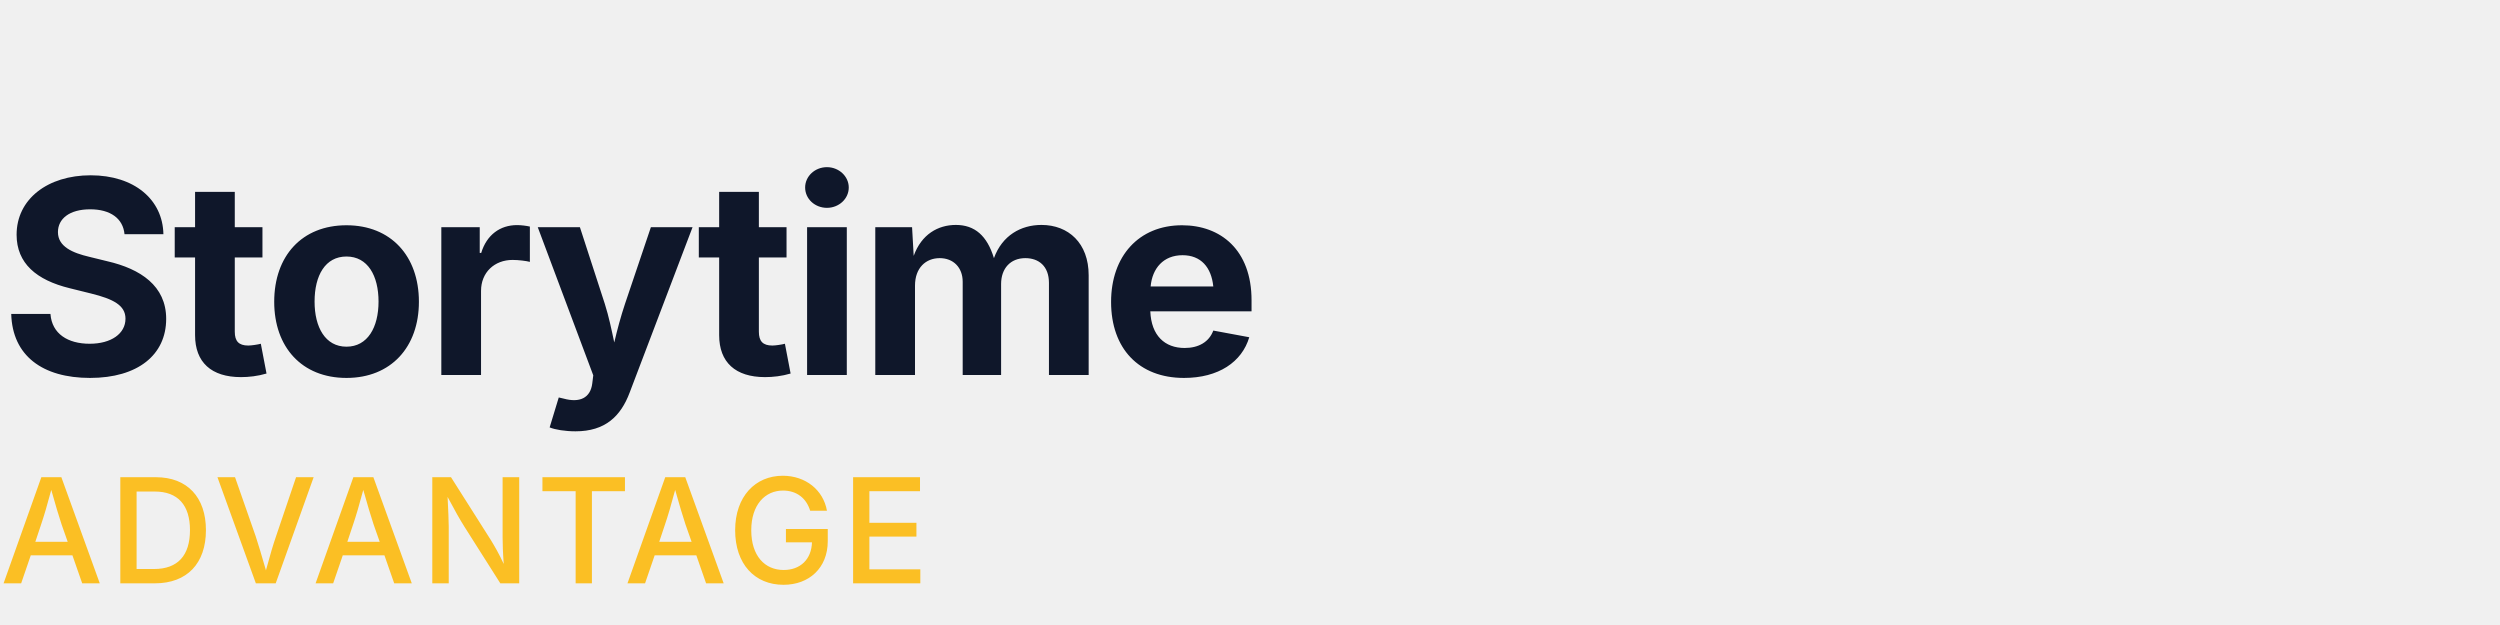
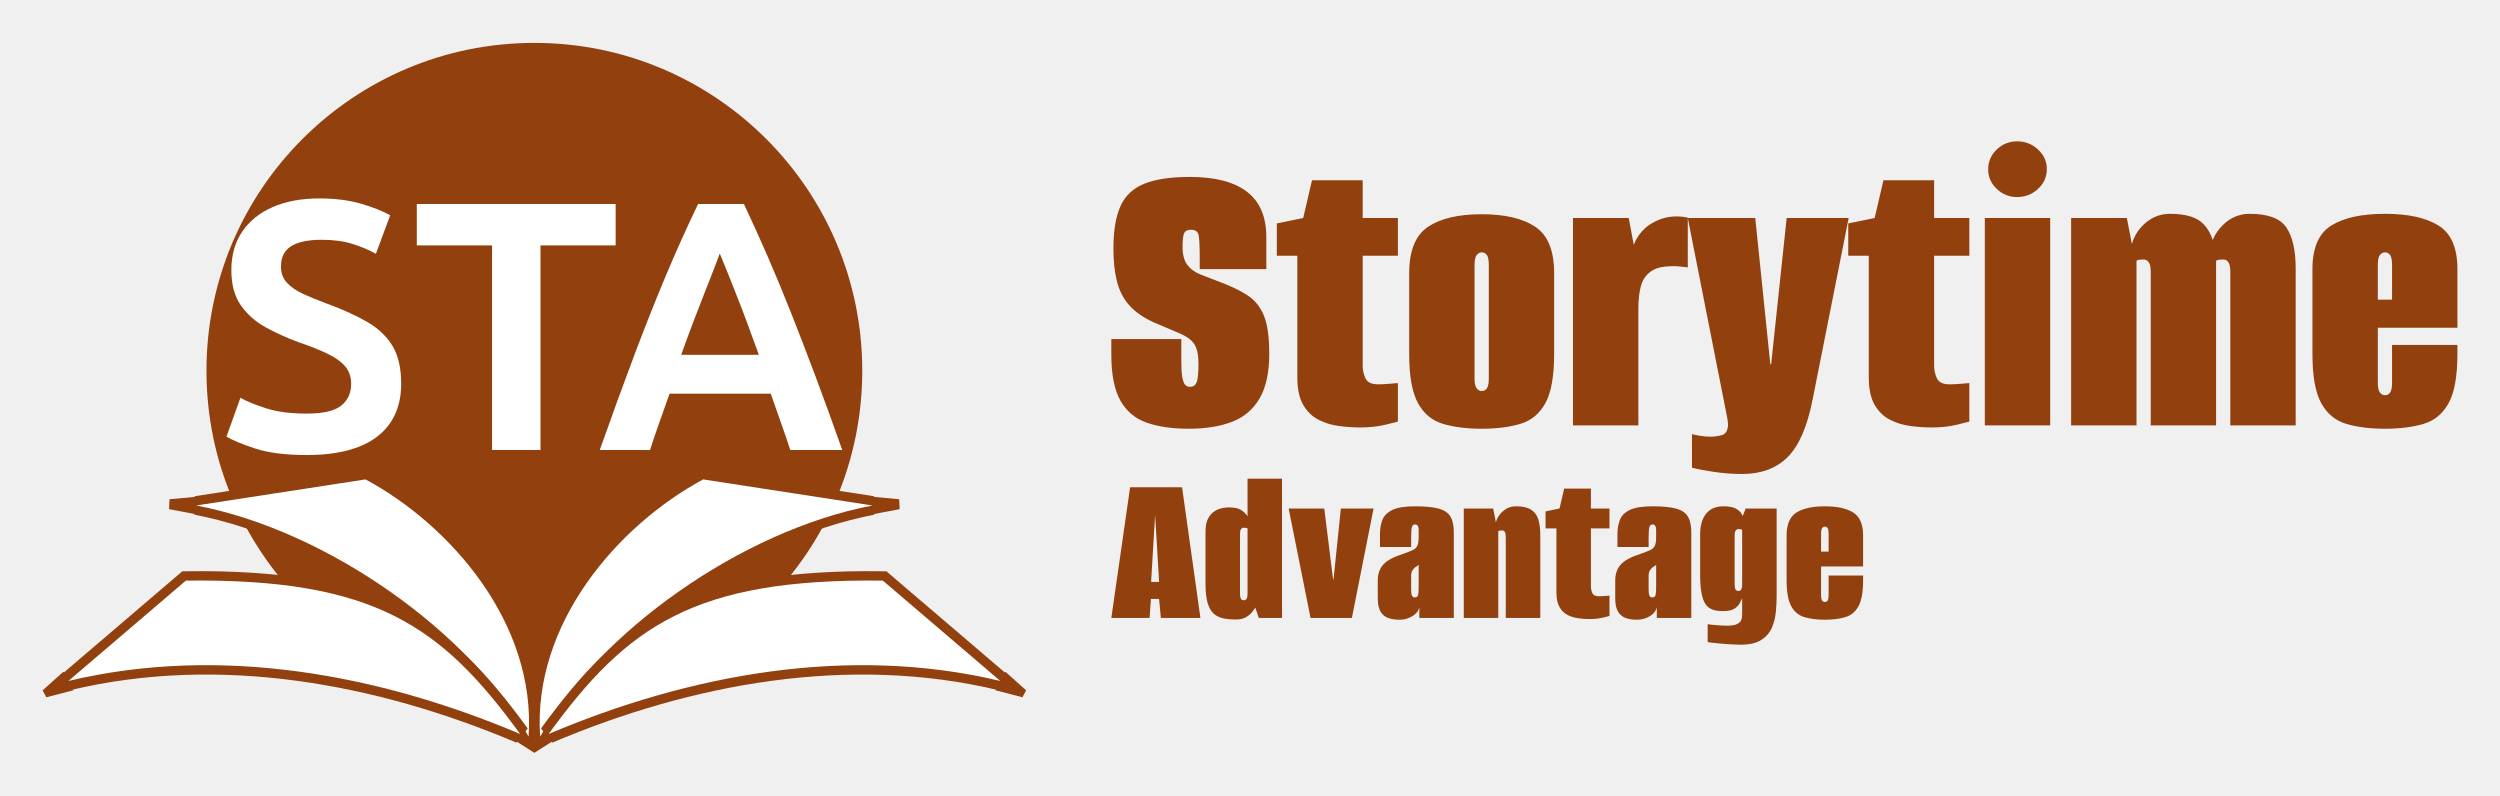
- <svg xmlns="http://www.w3.org/2000/svg" viewBox="0 0 240 60" width="240" height="60" role="img" aria-label="Storytime Advantage">
-   <g fill="#0f172a" font-family="Inter, system-ui, -apple-system, sans-serif" font-weight="700">
-     <text x="0" y="36" font-size="26" letter-spacing="-0.5">Storytime</text>
-     <text x="0" y="56" font-size="14" font-weight="500" fill="#fbbf24" letter-spacing="0.5">ADVANTAGE</text>
+ <svg xmlns="http://www.w3.org/2000/svg" viewBox="37.59 -2.9 1461.6 464.88" width="377" height="120" role="img" aria-labelledby="storytime-advantage-title">
+   <g>
+     <circle cx="350" cy="213.7" r="191.7" fill="#92400e" />
+     <path fill="#92400e" d="M152.56 287.33L136.71 288.8L136.43 294.6L152.08 297.57ZM547.44 287.33L563.29 288.8L563.57 294.6L547.92 297.57ZM74.68 389.63L62.49 400.52L64.67 404.58L80.48 400.47ZM625.32 389.63L637.51 400.52L635.33 404.58L619.52 400.47ZM333.94 426.81L366.06 426.81L350 437.07Z" />
+     <path fill="#92400e" stroke="#92400e" stroke-width="10.98" stroke-linejoin="miter" stroke-miterlimit="3" d="M251.3 277.2L152.32 292.45C229.25 307.12 312.88 367 346.62 427.57C351.12 361.62 301.25 304.12 251.3 277.2ZM448.7 277.2L547.68 292.45C470.75 307.12 387.12 367 353.38 427.57C348.88 361.62 398.75 304.12 448.7 277.2Z" />
+     <path fill="#ffffff" d="M251.3 277.2L152.32 292.45C229.25 307.12 312.88 367 346.62 427.57C351.12 361.62 301.25 304.12 251.3 277.2ZM448.7 277.2L547.68 292.45C470.75 307.12 387.12 367 353.38 427.57C348.88 361.62 398.75 304.12 448.7 277.2Z" />
+     <path fill="#92400e" stroke="#92400e" stroke-width="10.98" stroke-linejoin="miter" stroke-miterlimit="3" d="M146.25 336.38L77.58 395.05C166.25 373.88 259.25 391.12 341.68 426.05C295.75 362.88 256.5 335 146.25 336.38ZM553.75 336.38L622.42 395.05C533.75 373.88 440.75 391.12 358.32 426.05C404.25 362.88 443.5 335 553.75 336.38Z" />
+     <path fill="#ffffff" d="M146.25 336.38L77.58 395.05C166.25 373.88 259.25 391.12 341.68 426.05C295.75 362.88 256.5 335 146.25 336.38ZM553.75 336.38L622.42 395.05C533.75 373.88 440.75 391.12 358.32 426.05C404.25 362.88 443.5 335 553.75 336.38Z" />
+     <path fill="#ffffff" d="M216.89 262.96C204.55 262.96 194.52 261.68 186.81 259.15C179.09 256.6 173.49 254.29 170 252.22L178.14 229.5C182.09 231.68 187.22 233.76 193.55 235.75C199.88 237.74 207.66 238.73 216.89 238.73C226.47 238.73 233.2 237.18 237.07 234.06C240.94 230.95 242.88 226.72 242.88 221.35C242.88 217.31 241.75 213.93 239.48 211.21C237.22 208.5 233.81 206.04 229.27 203.82C224.72 201.61 218.95 199.31 211.97 196.92C205.36 194.5 199.06 191.65 193.06 188.36C187.06 185.08 182.19 180.8 178.46 175.53C174.72 170.25 172.85 163.36 172.85 154.85C172.85 146.14 174.95 138.66 179.16 132.42C183.36 126.18 189.3 121.37 196.97 118C204.65 114.63 213.75 112.94 224.26 112.94C233.53 112.94 241.66 113.97 248.67 116.02C255.67 118.08 261.35 120.34 265.71 122.8L257.35 145.31C253.34 143.06 248.78 141.13 243.66 139.53C238.54 137.92 232.58 137.11 225.76 137.11C217.74 137.11 211.75 138.37 207.79 140.87C203.83 143.38 201.85 147.31 201.85 152.67C201.85 156.55 203.02 159.75 205.38 162.27C207.73 164.8 210.91 166.97 214.92 168.81C218.93 170.64 223.46 172.49 228.51 174.36C237.95 177.82 245.9 181.42 252.35 185.17C258.8 188.93 263.71 193.59 267.08 199.18C270.45 204.76 272.14 212.16 272.14 221.35C272.14 230.17 270.06 237.69 265.91 243.92C261.76 250.14 255.6 254.87 247.42 258.11C239.24 261.34 229.06 262.96 216.89 262.96ZM325.26 260L325.26 140.38L281.27 140.38L281.27 116.21L397.52 116.21L397.52 140.38L353.58 140.38L353.58 260L325.26 260ZM388.23 260C395.49 239.53 402.26 220.96 408.54 204.29C414.81 187.62 420.96 172.14 426.98 157.83C433 143.54 439.24 129.66 445.71 116.21L472.52 116.21C477.3 126.31 481.97 136.64 486.56 147.2C491.14 157.77 495.71 168.82 500.28 180.35C504.84 191.88 509.58 204.19 514.49 217.28C519.4 230.37 524.57 244.61 530 260L499.6 260C497.84 254.54 495.96 249.05 493.97 243.53C491.99 238.01 490.06 232.53 488.19 227.06L429.05 227.06C427.15 232.53 425.21 238.01 423.22 243.53C421.23 249.05 419.37 254.54 417.64 260L388.23 260ZM435.85 204.34L481.24 204.34C478.92 197.94 476.67 191.81 474.5 185.93C472.32 180.05 470.22 174.58 468.22 169.53C466.21 164.48 464.39 159.89 462.75 155.76C461.1 151.63 459.66 148.09 458.41 145.15C457.31 148.09 455.96 151.63 454.37 155.76C452.78 159.89 450.98 164.48 448.97 169.53C446.97 174.58 444.85 180.05 442.62 185.93C440.39 191.81 438.13 197.94 435.85 204.34Z" />
  </g>
+   <path fill="#92400e" d="M732.63 247.58C722.99 247.58 714.79 246.39 708.01 244.03C701.23 241.66 696.09 237.33 692.58 231.05C689.07 224.76 687.31 215.82 687.31 204.23L687.31 195.16C694.17 195.16 700.99 195.16 707.77 195.16C714.54 195.16 721.36 195.16 728.22 195.16L728.22 207.65C728.22 212.06 728.42 215.37 728.83 217.57C729.24 219.78 729.81 221.25 730.55 221.98C731.28 222.72 732.22 223.09 733.36 223.09C735.16 223.09 736.42 222.23 737.16 220.51C737.89 218.8 738.26 215.17 738.26 209.61C738.26 204.39 737.44 200.55 735.81 198.1C734.18 195.65 731.44 193.61 727.61 191.98C723.77 190.35 718.58 188.14 712.05 185.37C706.01 182.59 701.28 179.28 697.85 175.45C694.42 171.61 692.01 166.96 690.62 161.48C689.23 156.01 688.54 149.61 688.54 142.26C688.54 131.97 689.89 123.76 692.58 117.64C695.27 111.52 699.89 107.11 706.42 104.41C712.95 101.72 721.93 100.37 733.36 100.37C748.06 100.37 759.16 103.27 766.67 109.07C774.18 114.87 777.94 123.73 777.94 135.64L777.94 154.26C771.41 154.26 764.92 154.26 758.47 154.26C752.02 154.26 745.53 154.26 739 154.26L739 147.89C739 141.2 738.79 136.75 738.38 134.54C737.97 132.34 736.46 131.24 733.85 131.24C731.73 131.24 730.38 131.97 729.81 133.44C729.24 134.91 728.95 137.44 728.95 141.03C728.95 145.77 729.89 149.36 731.77 151.81C733.65 154.26 736.14 156.1 739.24 157.32C742.34 158.55 745.61 159.81 749.04 161.12C756.22 163.73 762.06 166.47 766.55 169.32C771.04 172.18 774.35 176.18 776.47 181.32C778.59 186.47 779.65 193.94 779.65 203.74C779.65 214.68 777.78 223.37 774.02 229.82C770.26 236.27 764.88 240.84 757.86 243.54C750.83 246.23 742.42 247.58 732.63 247.58ZM832.8 246.84C828.89 246.84 824.76 246.56 820.44 245.99C816.11 245.42 812.11 244.19 808.43 242.31C804.76 240.44 801.78 237.54 799.49 233.62C797.21 229.7 796.06 224.31 796.06 217.45L796.06 146.42L784.06 146.42L784.06 127.56L799.49 124.38L804.64 102.33L834.27 102.33L834.27 124.38L854.85 124.38L854.85 146.42L834.27 146.42L834.27 210.84C834.27 213.29 834.8 215.7 835.87 218.06C836.93 220.43 839.42 221.62 843.34 221.62C845.3 221.62 847.7 221.49 850.56 221.25C853.42 221 854.85 220.88 854.85 220.88L854.85 243.41C854.85 243.41 852.56 243.99 847.99 245.13C843.42 246.27 838.36 246.84 832.8 246.84ZM903.84 247.58C895.18 247.58 887.67 246.64 881.3 244.76C874.93 242.89 870.03 238.84 866.61 232.64C863.18 226.43 861.46 216.88 861.46 203.98L861.46 156.71C861.46 143.48 865.14 134.42 872.48 129.52C879.83 124.62 890.28 122.17 903.84 122.17C917.39 122.17 927.84 124.62 935.19 129.52C942.54 134.42 946.21 143.48 946.21 156.71L946.21 203.74C946.21 216.8 944.49 226.43 941.07 232.64C937.64 238.84 932.74 242.89 926.37 244.76C920 246.64 912.49 247.58 903.84 247.58ZM903.84 225.53C905.14 225.53 906.16 225.01 906.9 223.94C907.63 222.88 908 220.96 908 218.19L908 151.81C908 149.03 907.63 147.12 906.9 146.05C906.16 144.99 905.14 144.46 903.84 144.46C902.69 144.46 901.71 144.99 900.9 146.05C900.08 147.12 899.67 149.03 899.67 151.81L899.67 218.19C899.67 220.96 900.08 222.88 900.9 223.94C901.71 225.01 902.69 225.53 903.84 225.53ZM957.23 245.62L957.23 124.38L989.81 124.38L992.75 140.05C993.89 137.11 995.48 134.5 997.52 132.21C999.56 129.93 1001.89 128.13 1004.5 126.83C1010.38 123.56 1016.99 122.66 1024.34 124.13L1024.34 153.28C1024.34 153.28 1023 153.12 1020.3 152.79C1017.61 152.46 1014.5 152.46 1010.99 152.79C1007.48 153.12 1004.58 154.18 1002.3 155.97C999.52 158.1 997.68 160.99 996.79 164.67C995.89 168.34 995.44 172.55 995.44 177.28L995.44 245.62L957.23 245.62ZM1056.18 274.03C1050.63 274.03 1045.12 273.62 1039.65 272.81C1034.18 271.99 1029.89 271.17 1026.79 270.36L1026.79 250.76C1028.1 251.09 1029.73 251.41 1031.69 251.74C1033.65 252.07 1035.69 252.23 1037.81 252.23C1039.61 252.23 1041.69 251.95 1044.06 251.37C1046.43 250.8 1047.69 248.8 1047.86 245.37C1047.86 244.23 1047.73 243.01 1047.49 241.7C1047.24 240.39 1046.96 238.92 1046.63 237.29L1024.34 124.38L1063.78 124.38L1072.59 209.86L1073.08 209.86L1082.15 124.38L1118.4 124.38L1097.33 230.43C1094.23 246.27 1089.37 257.5 1082.76 264.11C1076.15 270.72 1067.29 274.03 1056.18 274.03ZM1166.89 246.84C1162.98 246.84 1158.85 246.56 1154.53 245.99C1150.2 245.42 1146.2 244.19 1142.52 242.31C1138.85 240.44 1135.87 237.54 1133.58 233.62C1131.3 229.7 1130.15 224.31 1130.15 217.45L1130.15 146.42L1118.15 146.42L1118.15 127.56L1133.58 124.38L1138.73 102.33L1168.36 102.33L1168.36 124.38L1188.94 124.38L1188.94 146.42L1168.36 146.42L1168.36 210.84C1168.36 213.29 1168.89 215.7 1169.96 218.06C1171.02 220.43 1173.51 221.62 1177.43 221.62C1179.39 221.62 1181.79 221.49 1184.65 221.25C1187.51 221 1188.94 220.88 1188.94 220.88L1188.94 243.41C1188.94 243.41 1186.65 243.99 1182.08 245.13C1177.51 246.27 1172.44 246.84 1166.89 246.84ZM1198 245.62L1198 124.38L1236.21 124.38L1236.21 245.62L1198 245.62ZM1216.86 112.13C1212.29 112.13 1208.33 110.54 1204.98 107.35C1201.63 104.17 1199.96 100.37 1199.96 95.96C1199.96 91.39 1201.63 87.51 1204.98 84.33C1208.33 81.15 1212.29 79.55 1216.86 79.55C1221.6 79.55 1225.68 81.15 1229.11 84.33C1232.54 87.51 1234.25 91.31 1234.25 95.72C1234.25 100.29 1232.54 104.17 1229.11 107.35C1225.68 110.54 1221.6 112.13 1216.86 112.13ZM1248.46 245.62L1248.46 124.38L1281.03 124.38L1283.97 139.56C1285.44 134.5 1288.22 130.3 1292.3 126.95C1296.38 123.6 1301.03 121.93 1306.26 121.93C1315.4 121.93 1321.9 123.89 1325.73 127.81C1329.57 131.72 1331.98 137.44 1332.96 144.95L1329.53 144.71C1330.02 138.5 1332.51 133.16 1337 128.66C1341.49 124.17 1346.76 121.93 1352.8 121.93C1363.58 121.93 1370.76 124.62 1374.35 130.01C1377.94 135.4 1379.74 143.4 1379.74 154.01L1379.74 245.62L1341.53 245.62L1341.53 155.48C1341.53 153.2 1341.16 151.48 1340.43 150.34C1339.69 149.2 1338.67 148.63 1337.37 148.63C1336.71 148.63 1335.98 148.67 1335.16 148.75C1334.35 148.83 1333.69 149.03 1333.2 149.36L1333.2 245.62L1294.99 245.62L1294.99 155.48C1294.99 153.2 1294.63 151.48 1293.89 150.34C1293.16 149.2 1292.14 148.63 1290.83 148.63C1290.18 148.63 1289.44 148.67 1288.63 148.75C1287.81 148.83 1287.16 149.03 1286.67 149.36L1286.67 245.62L1248.46 245.62ZM1431.91 247.58C1423.26 247.58 1415.75 246.64 1409.38 244.76C1403.01 242.89 1398.11 238.84 1394.68 232.64C1391.25 226.43 1389.54 216.88 1389.54 203.98L1389.54 154.26C1389.54 141.85 1393.21 133.36 1400.56 128.79C1407.91 124.22 1418.36 121.93 1431.91 121.93C1445.46 121.93 1455.92 124.22 1463.26 128.79C1470.61 133.36 1474.29 141.85 1474.29 154.26L1474.29 188.55L1427.75 188.55L1427.75 220.64C1427.75 223.41 1428.15 225.33 1428.97 226.39C1429.79 227.45 1430.77 227.98 1431.91 227.98C1433.22 227.98 1434.24 227.45 1434.97 226.39C1435.71 225.33 1436.08 223.41 1436.08 220.64L1436.08 198.59L1474.29 198.59L1474.29 203.74C1474.29 216.8 1472.57 226.43 1469.14 232.64C1465.71 238.84 1460.81 242.89 1454.45 244.76C1448.08 246.64 1440.57 247.58 1431.91 247.58ZM1427.75 172.14L1436.08 172.14L1436.08 151.81C1436.08 149.03 1435.71 147.12 1434.97 146.05C1434.24 144.99 1433.22 144.46 1431.91 144.46C1430.77 144.46 1429.79 144.99 1428.97 146.05C1428.15 147.12 1427.75 149.03 1427.75 151.81L1427.75 172.14Z" />
+   <path fill="#92400e" d="M687.31 358.21L698.3 281.81L728.68 281.81L739.41 358.21L716.27 358.21L715.24 347.09L710.45 347.09L709.68 358.21L687.31 358.21ZM710.58 337.14L715.24 337.14L712.91 297.97L710.58 337.14ZM759.96 359.11C757.55 359.11 755.29 358.92 753.18 358.53C751.07 358.14 749.19 357.3 747.55 356.01C745.92 354.72 744.65 352.67 743.74 349.87C742.84 347.07 742.38 343.21 742.38 338.3L742.38 307.66C742.38 304.47 742.88 301.95 743.87 300.1C744.86 298.25 746.09 296.85 747.55 295.9C749.02 294.95 750.51 294.33 752.01 294.02C753.52 293.72 754.84 293.57 755.96 293.57C759.4 293.57 761.9 294.13 763.45 295.25C765.01 296.37 766.17 297.54 766.95 298.74L766.95 276.77L787.11 276.77L787.11 358.21L773.54 358.21L771.47 352.13C771.12 352.73 770.52 353.6 769.66 354.72C768.8 355.84 767.59 356.85 766.04 357.75C764.49 358.66 762.46 359.11 759.96 359.11ZM764.75 347.87C765.09 347.87 765.39 347.8 765.65 347.67C765.91 347.54 766.15 347.33 766.36 347.02C766.58 346.72 766.73 346.34 766.82 345.86C766.9 345.39 766.95 344.76 766.95 343.99L766.95 305.85C766.95 305.85 766.84 305.81 766.62 305.72C766.41 305.64 766.15 305.57 765.85 305.53C765.54 305.49 765.18 305.46 764.75 305.46C764.4 305.46 764.1 305.53 763.84 305.66C763.58 305.79 763.35 306 763.13 306.3C762.92 306.61 762.76 306.99 762.68 307.47C762.59 307.94 762.55 308.57 762.55 309.34L762.55 343.99C762.55 344.94 762.64 345.71 762.81 346.31C762.98 346.92 763.24 347.33 763.58 347.54C763.93 347.76 764.32 347.87 764.75 347.87ZM803.79 358.21L790.99 294.22L811.8 294.22L816.97 335.71L817.23 335.71L821.5 294.22L840.63 294.22L827.96 358.21L803.79 358.21ZM855.75 359.24C853.34 359.24 851.19 358.92 849.29 358.27C847.39 357.62 845.89 356.4 844.77 354.59C843.65 352.78 843.09 350.15 843.09 346.7L843.09 336.23C843.09 332.44 844.18 329.34 846.38 326.92C848.58 324.51 852.44 322.44 857.95 320.72C860.45 319.86 862.35 319.1 863.64 318.46C864.93 317.81 865.81 316.95 866.29 315.87C866.76 314.79 867 313.18 867 311.02L867 306.89C867 306.2 866.94 305.62 866.81 305.14C866.68 304.67 866.46 304.28 866.16 303.98C865.86 303.68 865.41 303.53 864.8 303.53C863.94 303.53 863.36 304.06 863.06 305.14C862.76 306.22 862.61 308.27 862.61 311.28L862.61 316.71L844.38 316.71L844.38 309.34C844.38 306.15 844.85 303.33 845.8 300.88C846.75 298.42 848.69 296.48 851.62 295.06C854.55 293.64 858.94 292.93 864.8 292.93C870.66 292.93 875.23 293.36 878.51 294.22C881.78 295.08 884.11 296.61 885.49 298.81C886.86 301 887.55 304.17 887.55 308.31L887.55 358.21L867.39 358.21L867.39 351.87C866.96 354.03 865.6 355.79 863.32 357.17C861.03 358.55 858.51 359.24 855.75 359.24ZM864.8 346.18C865.84 346.18 866.46 345.71 866.68 344.76C866.89 343.82 867 342.26 867 340.11L867 327.05C866.83 327.4 866.44 327.72 865.84 328.02C865.23 328.32 864.72 328.73 864.29 329.25C863.68 329.85 863.25 330.46 862.99 331.06C862.73 331.66 862.61 332.53 862.61 333.65L862.61 341.53C862.61 342.31 862.65 343.06 862.73 343.79C862.82 344.53 863.01 345.11 863.32 345.54C863.62 345.97 864.11 346.18 864.8 346.18ZM893.37 358.21L893.37 294.22L910.56 294.22L912.12 302.23C912.89 299.56 914.36 297.34 916.51 295.58C918.66 293.81 921.12 292.93 923.88 292.93C927.67 292.93 930.6 293.57 932.67 294.86C934.74 296.16 936.16 298.05 936.94 300.55C937.71 303.05 938.1 306.15 938.1 309.86L938.1 358.21L917.93 358.21L917.93 310.64C917.93 310.03 917.89 309.52 917.8 309.08C917.72 308.65 917.59 308.29 917.42 307.99C917.24 307.68 917.03 307.45 916.77 307.27C916.51 307.1 916.17 307.02 915.74 307.02C915.56 307.02 915.33 307.04 915.02 307.08C914.72 307.12 914.44 307.17 914.18 307.21C913.93 307.25 913.71 307.32 913.54 307.4L913.54 358.21L893.37 358.21ZM966.93 358.85C964.86 358.85 962.68 358.7 960.4 358.4C958.11 358.1 956 357.45 954.06 356.46C952.12 355.47 950.55 353.94 949.35 351.87C948.14 349.8 947.54 346.96 947.54 343.34L947.54 305.85L941.2 305.85L941.2 295.9L949.35 294.22L952.06 282.58L967.7 282.58L967.7 294.22L978.56 294.22L978.56 305.85L967.7 305.85L967.7 339.85C967.7 341.14 967.98 342.42 968.54 343.66C969.1 344.91 970.42 345.54 972.49 345.54C973.52 345.54 974.79 345.47 976.3 345.34C977.81 345.22 978.56 345.15 978.56 345.15L978.56 357.04C978.56 357.04 977.35 357.35 974.94 357.95C972.53 358.55 969.86 358.85 966.93 358.85ZM994.59 359.24C992.18 359.24 990.02 358.92 988.13 358.27C986.23 357.62 984.72 356.4 983.6 354.59C982.48 352.78 981.92 350.15 981.92 346.7L981.92 336.23C981.92 332.44 983.02 329.34 985.22 326.92C987.42 324.51 991.27 322.44 996.79 320.72C999.29 319.86 1001.18 319.1 1002.48 318.46C1003.77 317.81 1004.65 316.95 1005.13 315.87C1005.6 314.79 1005.84 313.18 1005.84 311.02L1005.84 306.89C1005.84 306.2 1005.77 305.62 1005.64 305.14C1005.51 304.67 1005.3 304.28 1005 303.98C1004.69 303.68 1004.24 303.53 1003.64 303.53C1002.78 303.53 1002.2 304.06 1001.89 305.14C1001.59 306.22 1001.44 308.27 1001.44 311.28L1001.44 316.71L983.21 316.71L983.21 309.34C983.21 306.15 983.69 303.33 984.64 300.88C985.58 298.42 987.52 296.48 990.45 295.06C993.38 293.64 997.78 292.93 1003.64 292.93C1009.5 292.93 1014.07 293.36 1017.34 294.22C1020.62 295.08 1022.94 296.61 1024.32 298.81C1025.7 301 1026.39 304.17 1026.39 308.31L1026.39 358.21L1006.22 358.21L1006.22 351.87C1005.79 354.03 1004.44 355.79 1002.15 357.17C999.87 358.55 997.35 359.24 994.59 359.24ZM1003.64 346.18C1004.67 346.18 1005.3 345.71 1005.51 344.76C1005.73 343.82 1005.84 342.26 1005.84 340.11L1005.84 327.05C1005.66 327.4 1005.28 327.72 1004.67 328.02C1004.07 328.32 1003.55 328.73 1003.12 329.25C1002.52 329.85 1002.09 330.46 1001.83 331.06C1001.57 331.66 1001.44 332.53 1001.44 333.65L1001.44 341.53C1001.44 342.31 1001.48 343.06 1001.57 343.79C1001.66 344.53 1001.85 345.11 1002.15 345.54C1002.45 345.97 1002.95 346.18 1003.64 346.18ZM1055.09 373.85C1053.62 373.85 1051.86 373.78 1049.79 373.65C1047.72 373.53 1045.67 373.37 1043.65 373.2C1041.62 373.03 1039.9 372.86 1038.48 372.68C1037.06 372.51 1036.22 372.38 1035.96 372.3L1035.96 361.83C1037.25 362.08 1039.12 362.3 1041.58 362.47C1044.04 362.64 1046.04 362.73 1047.59 362.73C1049.14 362.73 1050.46 362.6 1051.53 362.34C1052.61 362.08 1053.49 361.7 1054.18 361.18C1054.87 360.66 1055.37 359.97 1055.67 359.11C1055.97 358.25 1056.12 357.26 1056.12 356.14L1056.12 346.7C1055.78 347.31 1055.33 348.21 1054.77 349.42C1054.2 350.62 1053.19 351.72 1051.73 352.71C1050.26 353.7 1047.94 354.2 1044.75 354.2C1042.42 354.2 1040.42 353.9 1038.74 353.29C1037.06 352.69 1035.7 351.61 1034.66 350.06C1033.63 348.51 1032.85 346.34 1032.34 343.53C1031.82 340.73 1031.56 337.18 1031.56 332.87L1031.56 309.34C1031.56 304.17 1032.73 300.14 1035.05 297.26C1037.38 294.37 1040.74 292.93 1045.14 292.93C1048.15 292.93 1050.46 293.31 1052.05 294.09C1053.64 294.86 1054.85 295.88 1055.67 297.13C1056.49 298.38 1057.16 299.78 1057.67 301.33L1055.22 301.84L1058.19 294.22L1076.29 294.22L1076.29 345.41C1076.29 348.25 1076.14 351.31 1075.84 354.59C1075.53 357.86 1074.76 360.96 1073.51 363.89C1072.26 366.82 1070.19 369.22 1067.3 371.07C1064.42 372.92 1060.35 373.85 1055.09 373.85ZM1053.93 342.44C1054.36 342.44 1054.74 342.33 1055.09 342.11C1055.43 341.9 1055.69 341.49 1055.86 340.88C1056.04 340.28 1056.12 339.51 1056.12 338.56L1056.12 306.63C1055.95 306.54 1055.78 306.48 1055.61 306.43C1055.43 306.39 1055.22 306.35 1054.96 306.3C1054.7 306.26 1054.36 306.24 1053.93 306.24C1053.32 306.24 1052.8 306.52 1052.37 307.08C1051.94 307.64 1051.73 308.65 1051.73 310.12L1051.73 338.43C1051.73 339.2 1051.77 339.85 1051.86 340.37C1051.94 340.88 1052.09 341.29 1052.31 341.6C1052.52 341.9 1052.76 342.11 1053.02 342.24C1053.28 342.37 1053.58 342.44 1053.93 342.44ZM1104.47 359.24C1099.9 359.24 1095.94 358.74 1092.58 357.75C1089.22 356.76 1086.63 354.63 1084.82 351.36C1083.01 348.08 1082.11 343.04 1082.11 336.23L1082.11 309.99C1082.11 303.44 1084.05 298.96 1087.92 296.54C1091.8 294.13 1097.32 292.93 1104.47 292.93C1111.62 292.93 1117.14 294.13 1121.02 296.54C1124.89 298.96 1126.83 303.44 1126.83 309.99L1126.83 328.09L1102.27 328.09L1102.27 345.02C1102.27 346.49 1102.49 347.5 1102.92 348.06C1103.35 348.62 1103.87 348.9 1104.47 348.9C1105.16 348.9 1105.7 348.62 1106.09 348.06C1106.47 347.5 1106.67 346.49 1106.67 345.02L1106.67 333.39L1126.83 333.39L1126.83 336.1C1126.83 343 1125.93 348.08 1124.12 351.36C1122.31 354.63 1119.72 356.76 1116.36 357.75C1113 358.74 1109.04 359.24 1104.47 359.24ZM1102.27 319.43L1106.67 319.43L1106.67 308.7C1106.67 307.23 1106.47 306.22 1106.09 305.66C1105.7 305.1 1105.16 304.82 1104.47 304.82C1103.87 304.82 1103.35 305.1 1102.92 305.66C1102.49 306.22 1102.27 307.23 1102.27 308.7L1102.27 319.43Z" />
</svg>
